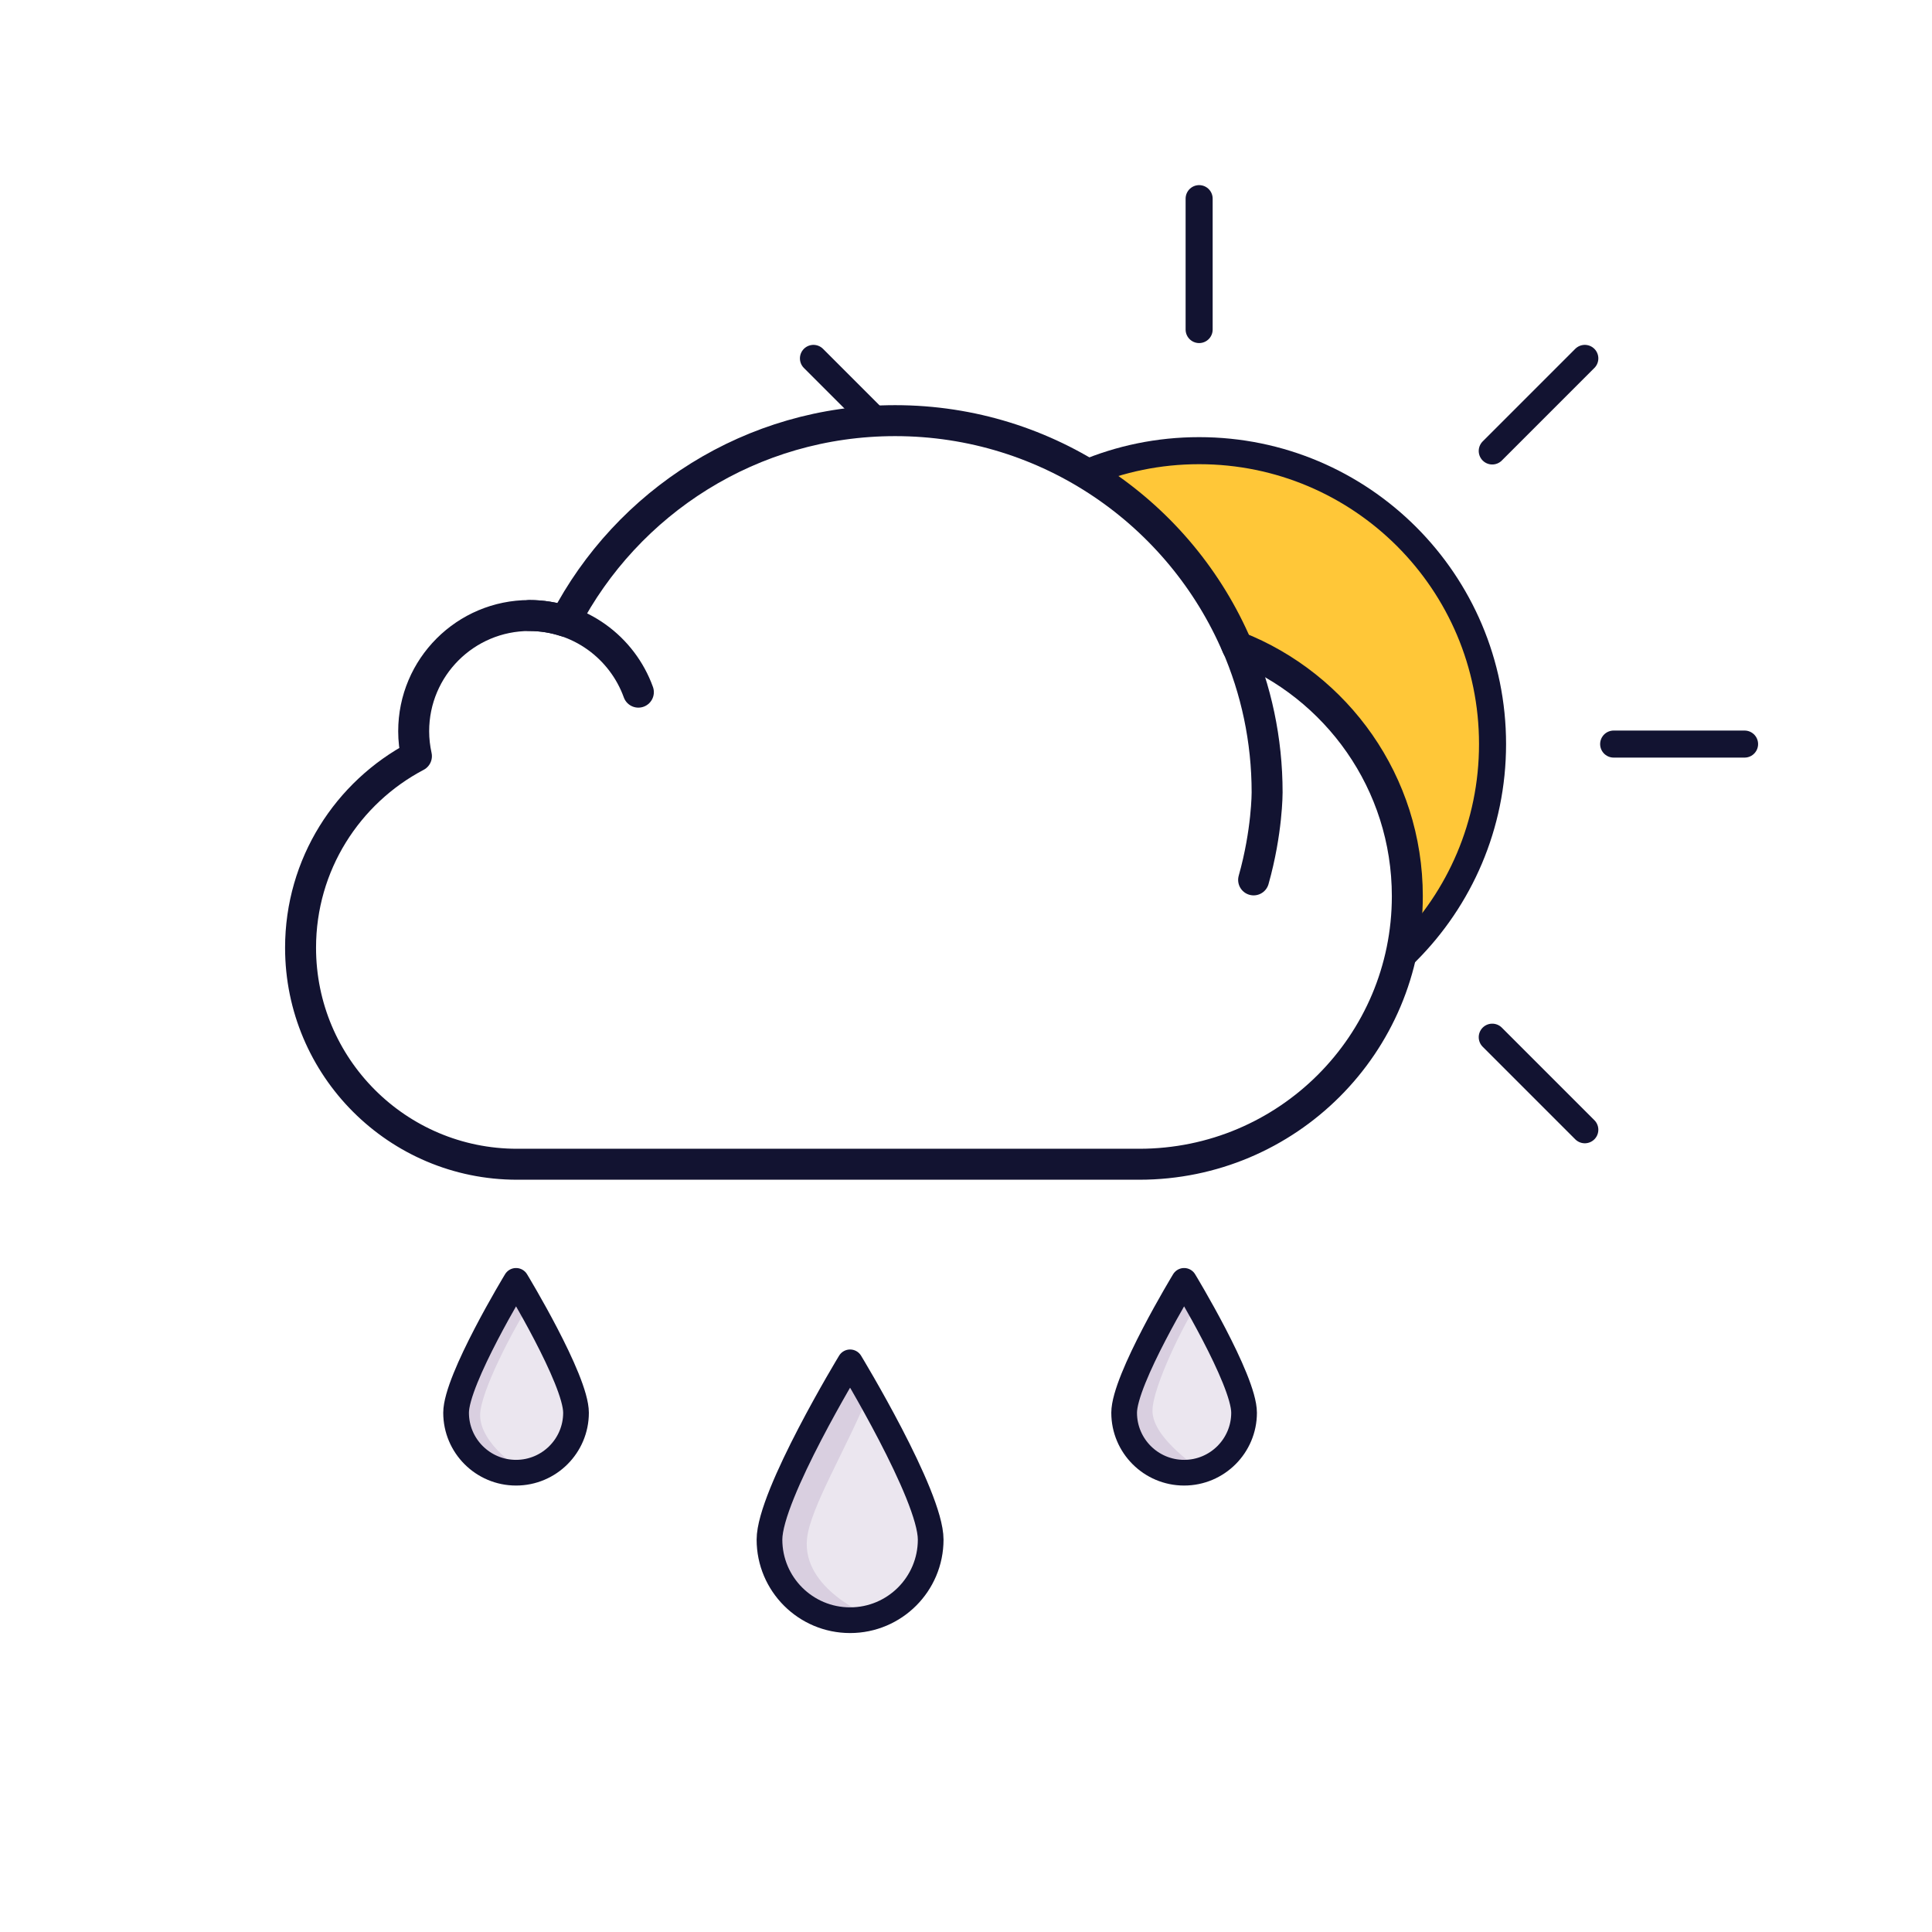
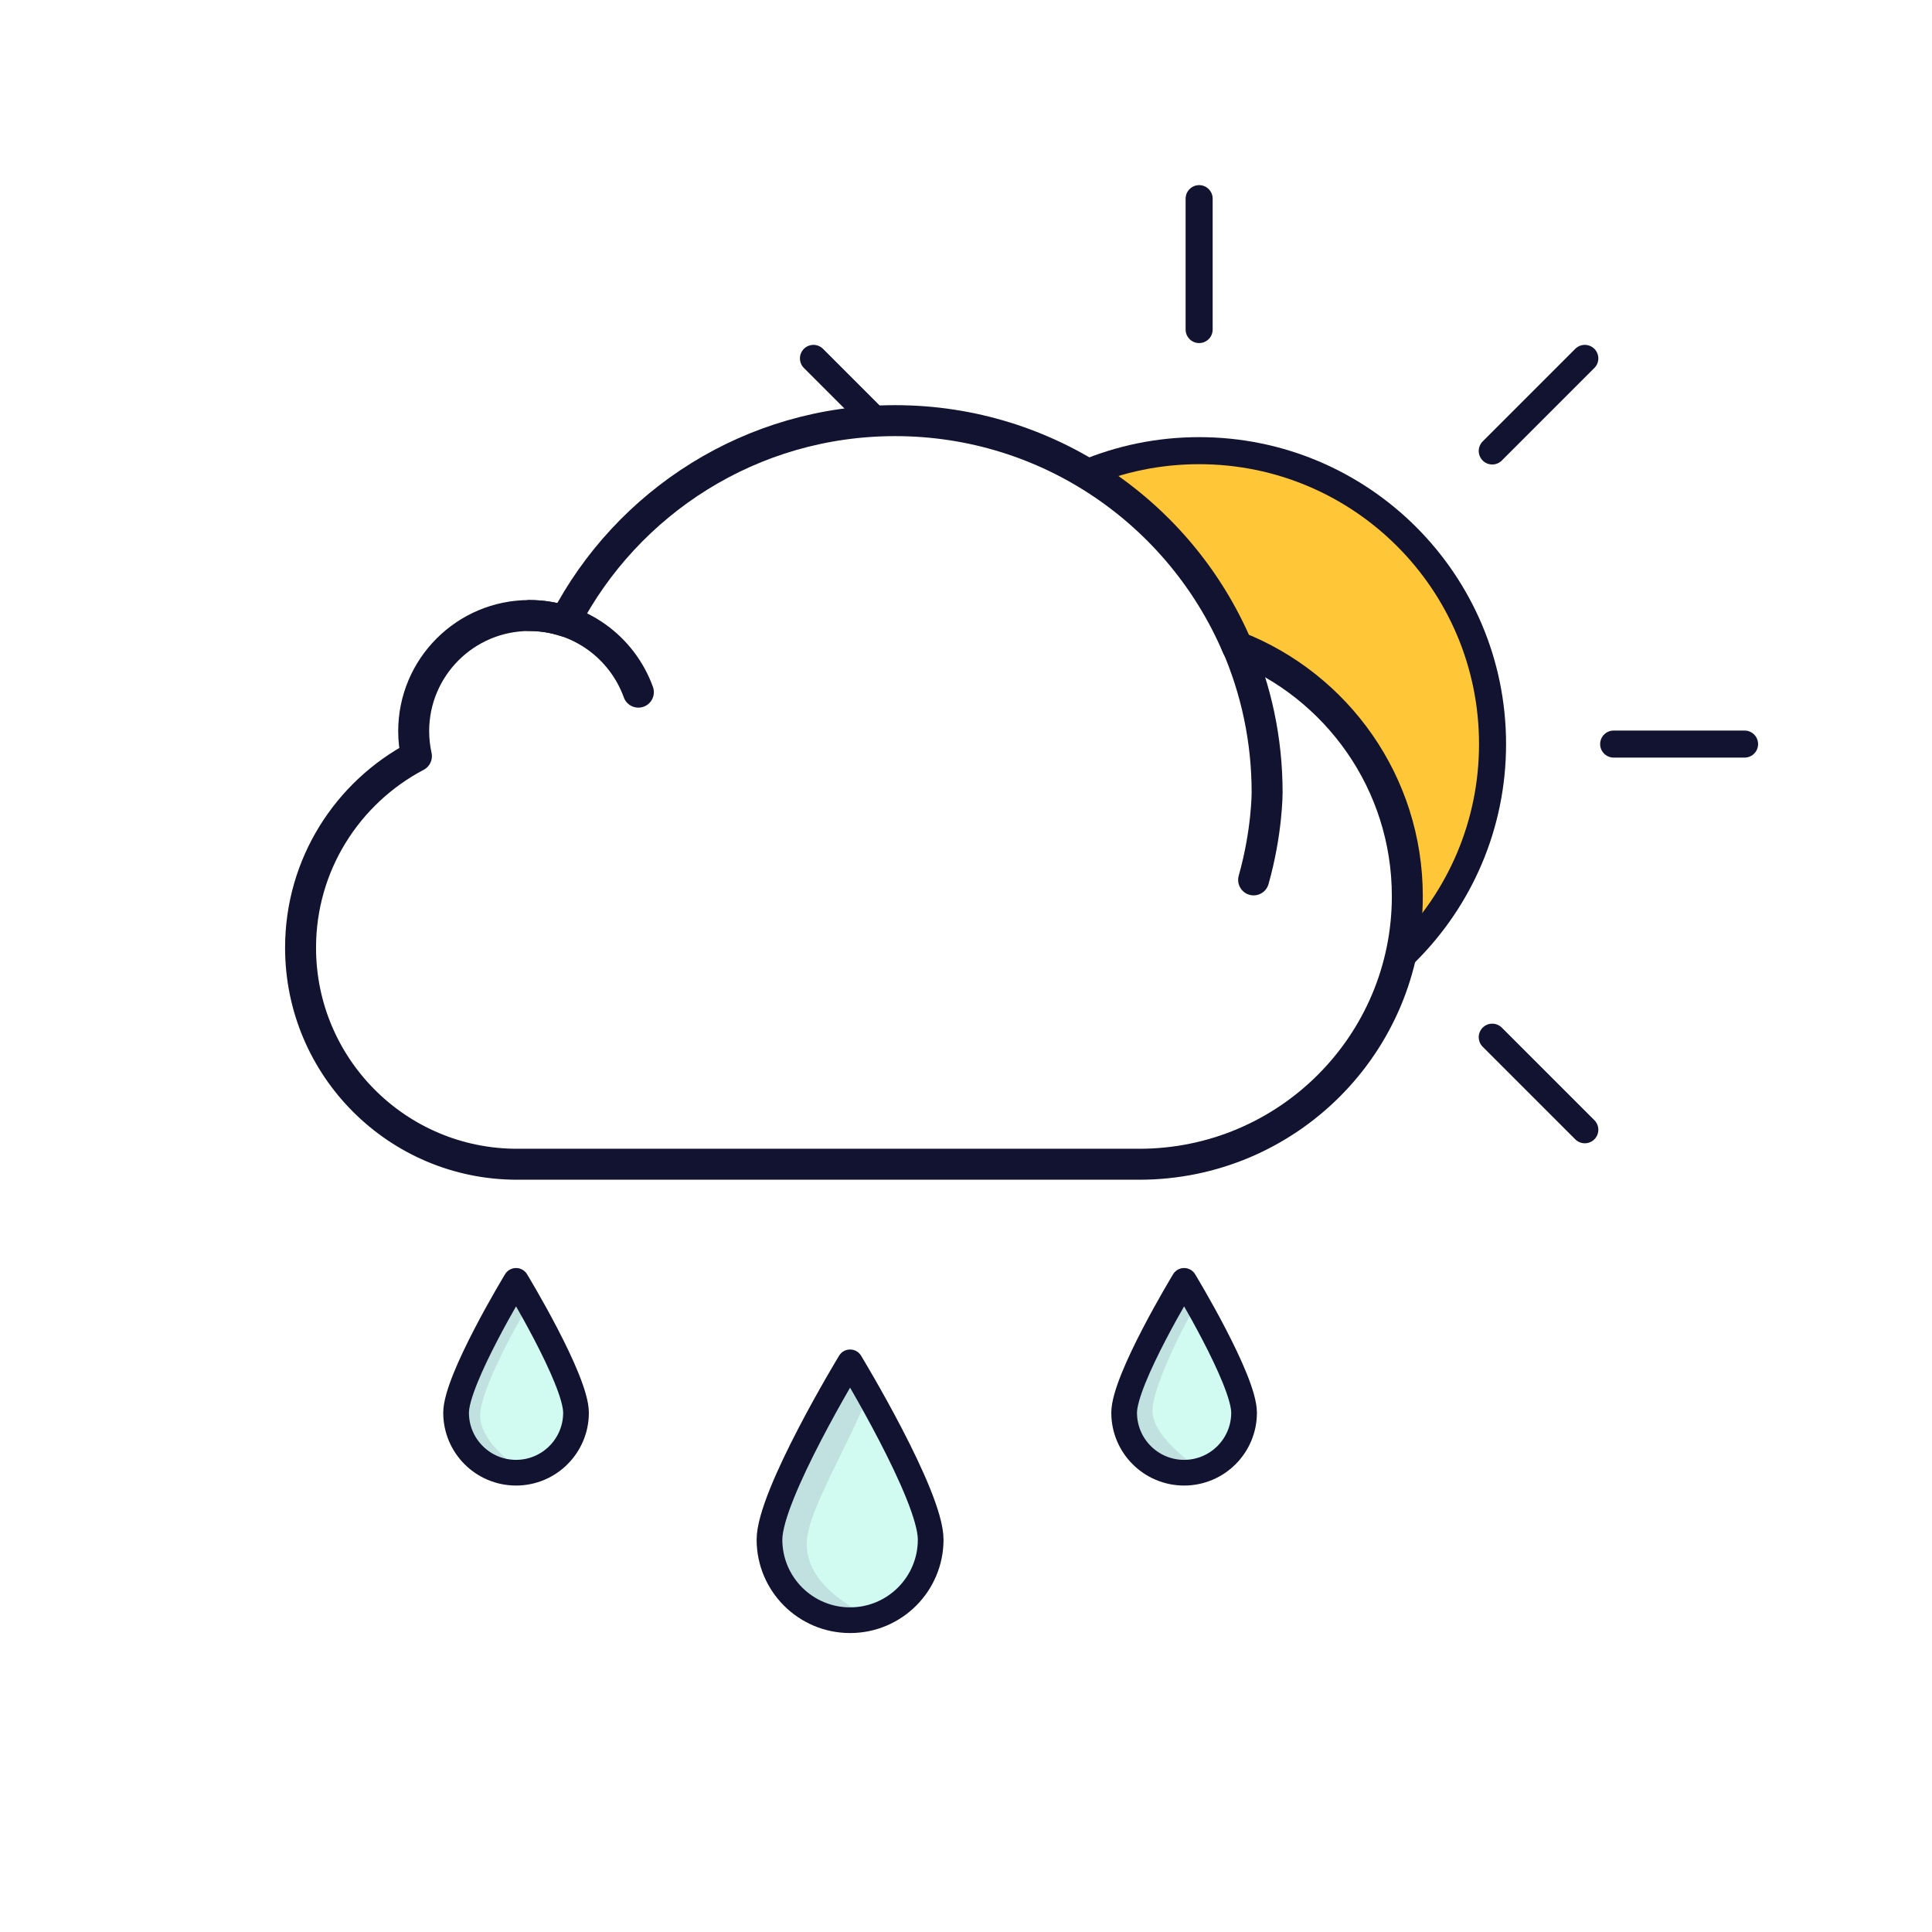
- <svg xmlns="http://www.w3.org/2000/svg" viewBox="0 0 500 500" width="500" height="500" preserveAspectRatio="xMidYMid meet" style="width: 100%; height: 100%; transform: translate3d(0px, 0px, 0px); content-visibility: visible;">
+ <svg xmlns="http://www.w3.org/2000/svg" viewBox="0 0 500 500" width="500" height="500" preserveAspectRatio="xMidYMid meet" style="width: 100%; height: 100%; transform: translate3d(0px, 0px, 0px) scale(1.3); content-visibility: visible;">
  <defs>
    <clipPath id="__lottie_element_9740">
      <rect width="500" height="500" x="0" y="0" />
    </clipPath>
    <clipPath id="__lottie_element_9767">
      <path d="M0,0 L500,0 L500,500 L0,500z" />
    </clipPath>
  </defs>
  <g clip-path="url(#__lottie_element_9740)">
    <g clip-path="url(#__lottie_element_9767)" transform="matrix(1,0,0,1,9.5,-38.5)" opacity="1" style="display: block;">
      <g transform="matrix(1,0,0,1,300.835,231.066)" opacity="1" style="display: block;">
        <g opacity="1" transform="matrix(1,0,0,1,0,0)">
          <path fill="rgb(255,199,56)" fill-opacity="1" d=" M-75.934,0 C-75.934,41.937 -41.937,75.934 0,75.934 C41.937,75.934 75.934,41.937 75.934,0 C75.934,-41.937 41.937,-75.934 0,-75.934 C-41.937,-75.934 -75.934,-41.937 -75.934,0z">
					</path>
          <path stroke-linecap="round" stroke-linejoin="round" fill-opacity="0" stroke="rgb(18,19,49)" stroke-opacity="1" stroke-width="7" d=" M-75.934,0 C-75.934,41.937 -41.937,75.934 0,75.934 C41.937,75.934 75.934,41.937 75.934,0 C75.934,-41.937 41.937,-75.934 0,-75.934 C-41.937,-75.934 -75.934,-41.937 -75.934,0z">
					</path>
        </g>
      </g>
      <g transform="matrix(0,1,-1,0,300.835,355.284)" opacity="1" style="display: block;">
        <g opacity="1" transform="matrix(1,0,0,1,0,0)">
          <path stroke-linecap="round" stroke-linejoin="round" fill-opacity="0" stroke="rgb(18,19,49)" stroke-opacity="1" stroke-width="7" d="M0 0" />
        </g>
      </g>
      <g transform="matrix(0.7071068,0.7071068,-0.7071068,0.7071068,388.6704,318.9014)" opacity="1" style="display: block;">
        <g opacity="1" transform="matrix(1,0,0,1,0,0)">
          <path stroke-linecap="round" stroke-linejoin="round" fill-opacity="0" stroke="rgb(18,19,49)" stroke-opacity="1" stroke-width="7" d=" M-16.939,0 C-6.107,0 6.107,0 16.939,0" />
        </g>
      </g>
      <g transform="matrix(1,0,0,1,425.053,231.066)" opacity="1" style="display: block;">
        <g opacity="1" transform="matrix(1,0,0,1,0,0)">
          <path stroke-linecap="round" stroke-linejoin="round" fill-opacity="0" stroke="rgb(18,19,49)" stroke-opacity="1" stroke-width="7" d=" M-16.939,0 C-6.107,0 6.107,0 16.939,0" />
        </g>
      </g>
      <g transform="matrix(0.7071068,-0.7071068,0.7071068,0.7071068,388.6704,143.2306)" opacity="1" style="display: block;">
        <g opacity="1" transform="matrix(1,0,0,1,0,0)">
          <path stroke-linecap="round" stroke-linejoin="round" fill-opacity="0" stroke="rgb(18,19,49)" stroke-opacity="1" stroke-width="7" d=" M-16.939,0 C-6.107,0 6.107,0 16.939,0" />
        </g>
      </g>
      <g transform="matrix(0,-1,1,0,300.835,106.848)" opacity="1" style="display: block;">
        <g opacity="1" transform="matrix(1,0,0,1,0,0)">
          <path stroke-linecap="round" stroke-linejoin="round" fill-opacity="0" stroke="rgb(18,19,49)" stroke-opacity="1" stroke-width="7" d=" M-16.939,0 C-6.107,0 6.107,0 16.939,0" />
        </g>
      </g>
      <g transform="matrix(-0.7071068,-0.7071068,0.7071068,-0.7071068,212.9996,143.2306)" opacity="1" style="display: block;">
        <g opacity="1" transform="matrix(1,0,0,1,0,0)">
          <path stroke-linecap="round" stroke-linejoin="round" fill-opacity="0" stroke="rgb(18,19,49)" stroke-opacity="1" stroke-width="7" d=" M-16.939,0 C-6.107,0 6.107,0 16.939,0" />
        </g>
      </g>
    </g>
    <g transform="matrix(0.95,0,0,0.95,-17.5,17.81549)" opacity="1" style="display: block;">
      <g opacity="1" transform="matrix(1,0,0,1,159.004,356.31)">
-         <path fill="rgb(235,230,239)" fill-opacity="1" d=" M69.039,44.355 C69.039,56.482 78.869,66.312 90.996,66.312 C103.123,66.312 112.953,56.482 112.953,44.355 C112.953,32.228 90.996,-3.933 90.996,-3.933 C90.996,-3.933 69.039,32.228 69.039,44.355z M165.657,9.794 C165.657,18.816 172.97,26.129 181.992,26.129 C191.014,26.129 198.327,18.816 198.327,9.794 C198.327,0.772 181.992,-26.129 181.992,-26.129 C181.992,-26.129 165.657,0.772 165.657,9.794z M-16.335,9.794 C-16.335,18.816 -9.022,26.129 0,26.129 C9.022,26.129 16.335,18.816 16.335,9.794 C16.335,0.772 0,-26.129 0,-26.129 C0,-26.129 -16.335,0.772 -16.335,9.794z">
+         <path fill="#d1faf0" fill-opacity="1" d=" M69.039,44.355 C69.039,56.482 78.869,66.312 90.996,66.312 C103.123,66.312 112.953,56.482 112.953,44.355 C112.953,32.228 90.996,-3.933 90.996,-3.933 C90.996,-3.933 69.039,32.228 69.039,44.355z M165.657,9.794 C165.657,18.816 172.97,26.129 181.992,26.129 C191.014,26.129 198.327,18.816 198.327,9.794 C198.327,0.772 181.992,-26.129 181.992,-26.129 C181.992,-26.129 165.657,0.772 165.657,9.794z M-16.335,9.794 C-16.335,18.816 -9.022,26.129 0,26.129 C9.022,26.129 16.335,18.816 16.335,9.794 C16.335,0.772 0,-26.129 0,-26.129 C0,-26.129 -16.335,0.772 -16.335,9.794z">
				</path>
      </g>
    </g>
    <g transform="matrix(0.95,0,0,0.95,-17.5,17.81549)" opacity="1" style="mix-blend-mode: multiply; display: block;">
      <g opacity="1" transform="matrix(1,0,0,1,159.004,356.31)">
        <path fill="rgb(235,230,239)" fill-opacity="1" d=" M69.039,44.355 C69.039,56.482 78.869,66.312 90.996,66.312 C93.109,66.312 95.485,65.967 97.482,65.72 C96.194,65.233 77.838,57.831 79.269,44.092 C80.141,35.72 89.68,20.2 96.101,4.694 C96.259,4.344 90.996,-3.933 90.996,-3.933 C90.996,-3.933 69.039,32.228 69.039,44.355z M166.233,9.334 C166.233,18.356 174.138,25.998 183.16,25.998 C184.307,25.998 185.438,25.929 186.507,25.654 C187.048,25.462 173.376,17.142 173.376,9.268 C173.376,2.873 181.983,-14.603 185.784,-20.196 C186.194,-20.195 182.436,-25.932 182.436,-25.932 C182.436,-25.932 166.233,0.312 166.233,9.334z M-16.335,9.794 C-16.335,18.816 -9.022,26.129 0,26.129 C1.07,26.129 4.161,25.812 3.129,25.83 C1.522,25.858 -9.784,18.403 -9.784,10.452 C-9.784,4.199 -0.715,-13.024 3.67,-19.824 C3.299,-20.195 0,-26.129 0,-26.129 C0,-26.129 -16.335,0.772 -16.335,9.794z" style="mix-blend-mode: multiply;" />
      </g>
    </g>
    <g transform="matrix(0.95,0,0,0.95,-17.5,17.81549)" opacity="1" style="display: block;">
      <g opacity="1" transform="matrix(1,0,0,1,159.004,356.31)">
        <path stroke-linecap="round" stroke-linejoin="round" fill-opacity="0" stroke="rgb(18,19,49)" stroke-opacity="1" stroke-width="7" d=" M69.039,44.355 C69.039,56.482 78.869,66.312 90.996,66.312 C103.123,66.312 112.953,56.482 112.953,44.355 C112.953,32.228 90.996,-3.933 90.996,-3.933 C90.996,-3.933 69.039,32.228 69.039,44.355z M165.657,9.794 C165.657,18.816 172.97,26.129 181.992,26.129 C191.014,26.129 198.327,18.816 198.327,9.794 C198.327,0.772 181.992,-26.129 181.992,-26.129 C181.992,-26.129 165.657,0.772 165.657,9.794z M-16.335,9.794 C-16.335,18.816 -9.022,26.129 0,26.129 C9.022,26.129 16.335,18.816 16.335,9.794 C16.335,0.772 0,-26.129 0,-26.129 C0,-26.129 -16.335,0.772 -16.335,9.794z">
				</path>
      </g>
    </g>
    <g transform="matrix(0.9999861,0,0,0.9999861,249.9995,249.9997)" opacity="1" style="display: block;">
      <g opacity="1" transform="matrix(1,0,0,1,16.5,-14.5)">
        <g opacity="1" transform="matrix(1,0,0,1,0,0)">
          <path fill="rgb(255,255,255)" fill-opacity="1" d=" M53.946,-66.313 C38.335,-100.495 3.86,-124.251 -36.174,-124.251 C-72.902,-124.251 -101.818,-104.518 -118.909,-74.816 C-139.118,-79.632 -161.665,-60.624 -158.649,-40.077 C-175.753,-30.492 -187.298,-12.188 -187.298,8.796 C-187.298,39.725 -162.235,64.788 -131.306,64.788 C-131.306,64.788 29.896,64.788 29.896,64.788 C67.317,64.788 97.646,34.459 97.646,-2.962 C97.646,-31.918 79.489,-56.621 53.946,-66.313z">
					</path>
        </g>
        <g opacity="0.5" transform="matrix(1,0,0,1,0,0)" style="mix-blend-mode: multiply;">
          <path fill="rgb(255,255,255)" fill-opacity="1" d=" M-110.685,9.863 C-110.685,-11.121 -99.14,-29.425 -82.036,-39.01 C-85.052,-59.557 -66.255,-77.565 -46.046,-72.749 C-34.989,-91.964 -17.41,-107.415 3.567,-115.938 C-8.598,-121.276 -22.036,-124.251 -36.174,-124.251 C-72.902,-124.251 -101.818,-104.518 -118.909,-74.816 C-139.118,-79.632 -161.665,-60.624 -158.649,-40.077 C-175.753,-30.492 -187.298,-12.188 -187.298,8.796 C-187.298,39.725 -162.235,64.788 -131.306,64.788 C-131.306,64.788 -65.585,64.788 -65.585,64.788 C-91.297,59.72 -110.685,37.064 -110.685,9.863z">
					</path>
        </g>
      </g>
    </g>
    <g transform="matrix(2.8616,0,0,2.8616,221,205.084)" opacity="1" style="display: block;">
      <g opacity="1" transform="matrix(1,0,0,1,0,0)">
        <path stroke-linecap="round" stroke-linejoin="round" fill-opacity="0" stroke="rgb(18,19,49)" stroke-opacity="1" stroke-width="2.8" d=" M34.663,-13.18 C29.536,-25.199 17.614,-33.625 3.722,-33.625 C-9.262,-33.625 -20.519,-26.261 -26.122,-15.486 C-27.14,-15.817 -28.225,-16 -29.354,-16 C-35.133,-16 -39.817,-11.315 -39.817,-5.536 C-39.817,-4.762 -39.727,-4.01 -39.568,-3.284 C-45.795,-0.006 -50.047,6.518 -50.047,14.044 C-50.047,24.858 -41.28,33.625 -30.466,33.625 C-24.733,33.625 22.199,33.625 25.805,33.625 C39.193,33.625 50.047,22.772 50.047,9.384 C50.047,-0.877 43.668,-9.642 34.663,-13.18z">
				</path>
      </g>
    </g>
    <g transform="matrix(2.8616,0,0,2.8616,221,205.084)" opacity="1" style="display: block;">
      <g opacity="1" transform="matrix(1,0,0,1,0,0)">
        <path stroke-linecap="round" stroke-linejoin="round" fill-opacity="0" stroke="rgb(18,19,49)" stroke-opacity="1" stroke-width="2.8" d=" M-19.496,-9.07 C-20.953,-13.107 -24.808,-16 -29.347,-16 M34.586,-13.412 C36.375,-9.303 37.367,-4.768 37.367,0 C37.367,0 37.378,3.551 36.146,7.909">
				</path>
      </g>
    </g>
  </g>
</svg>
